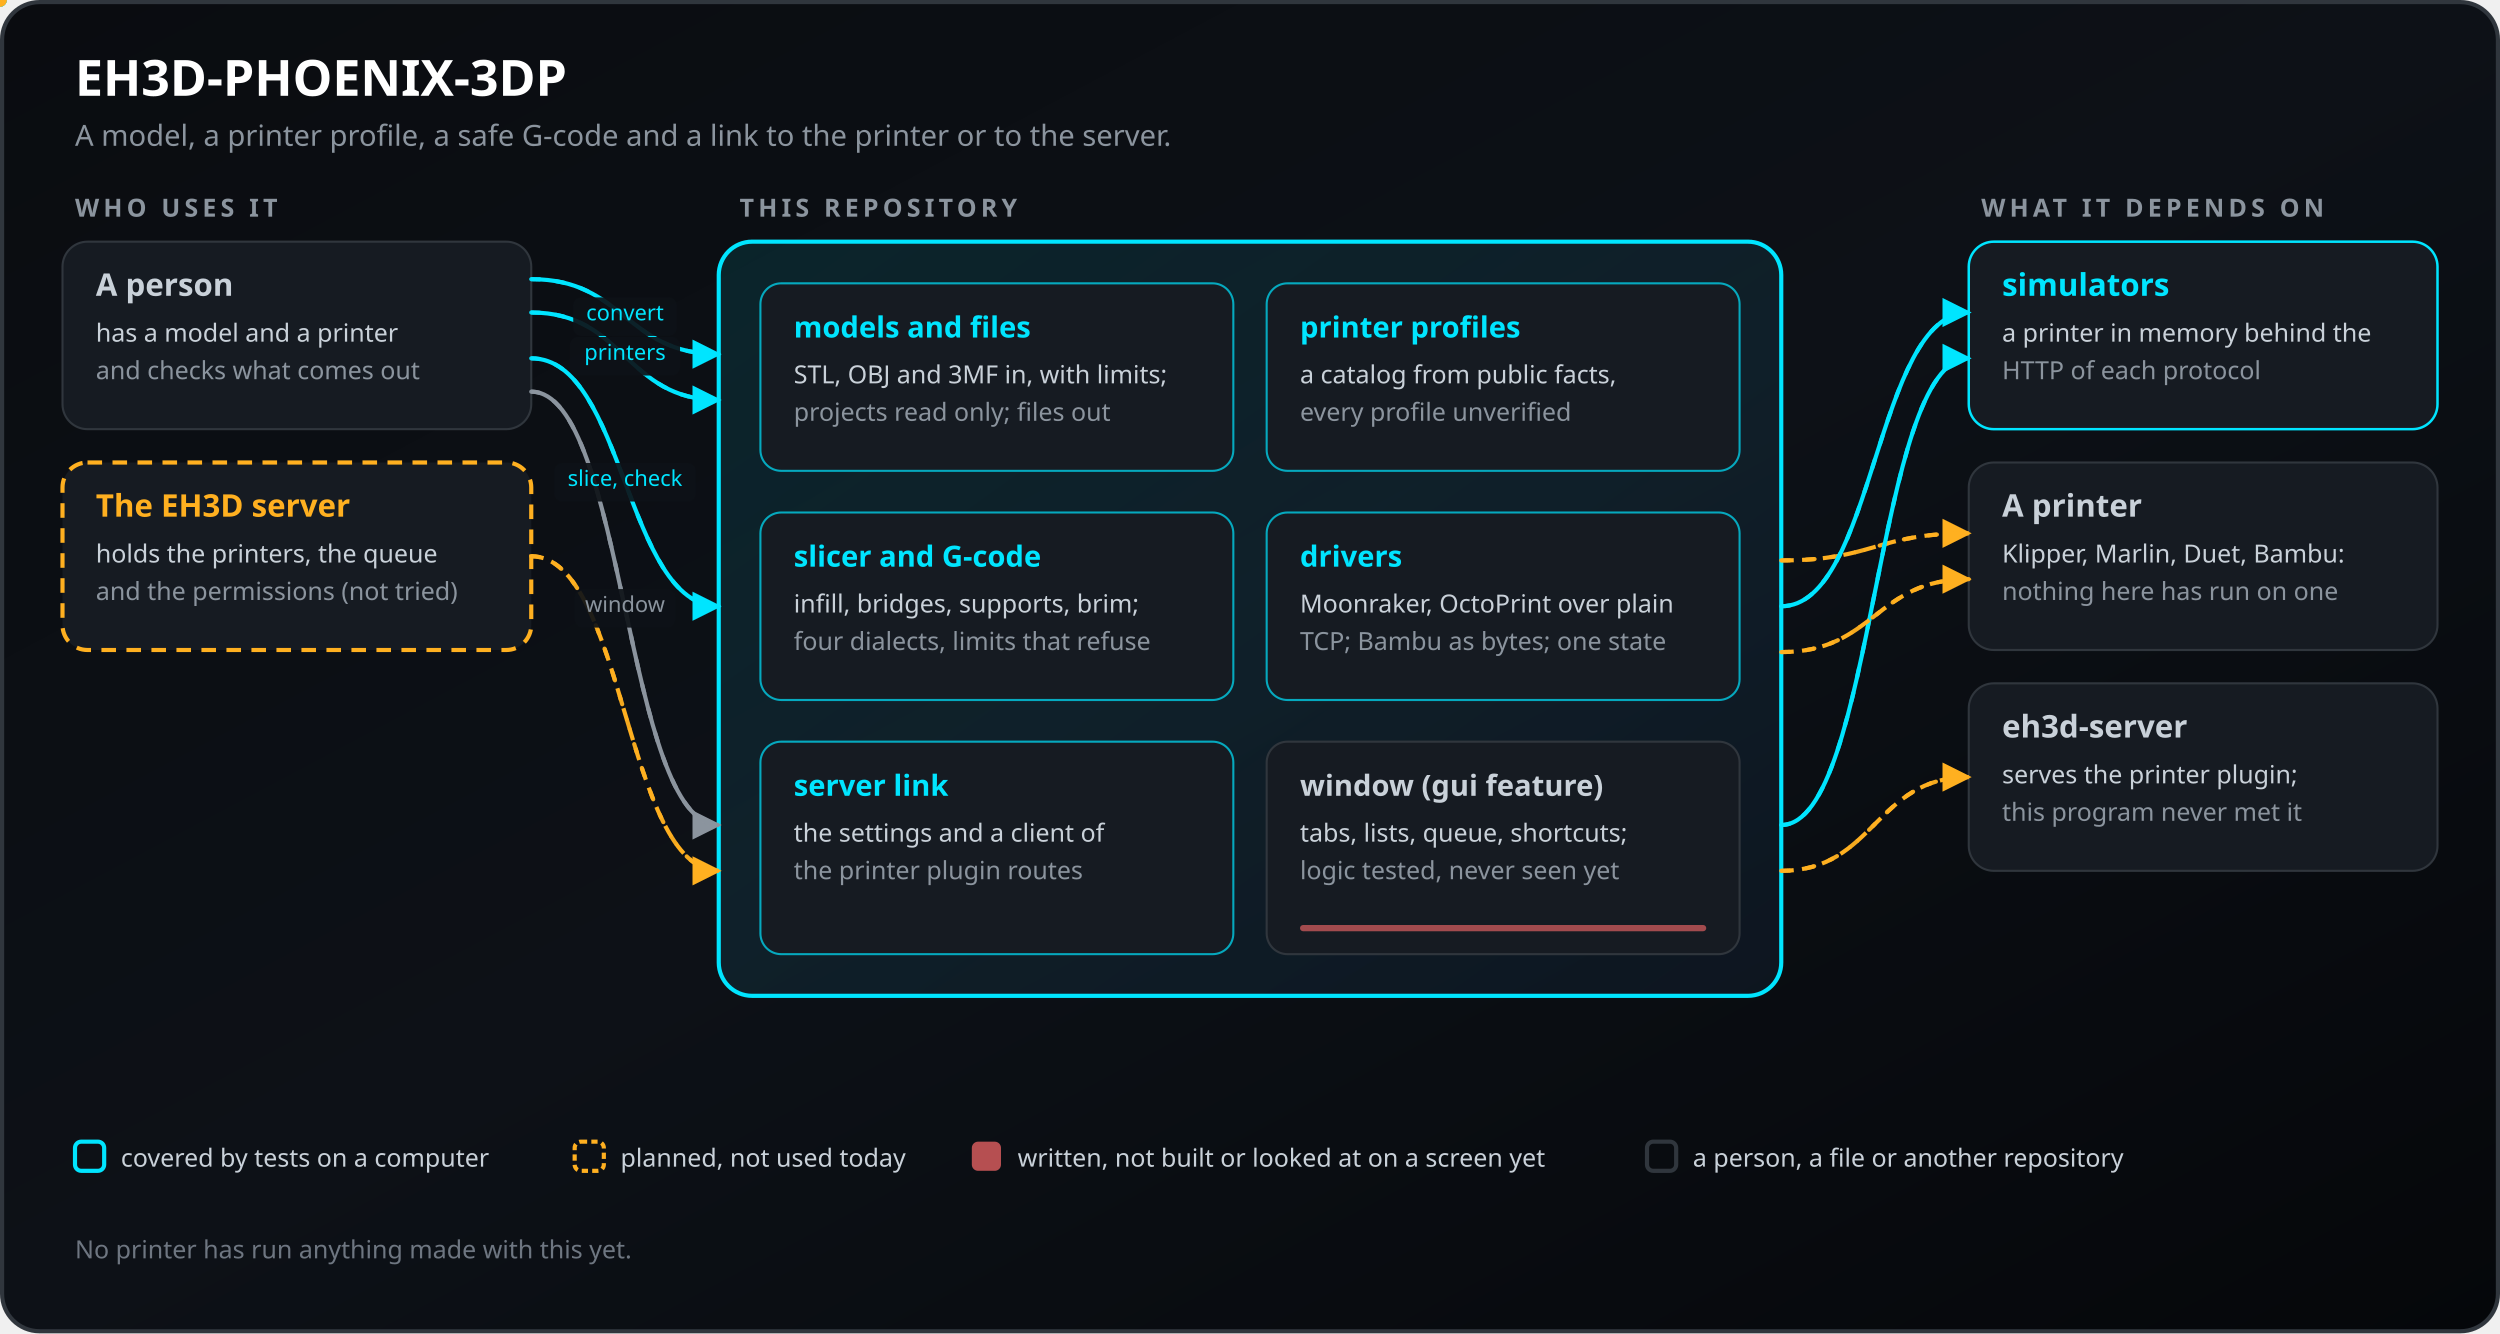
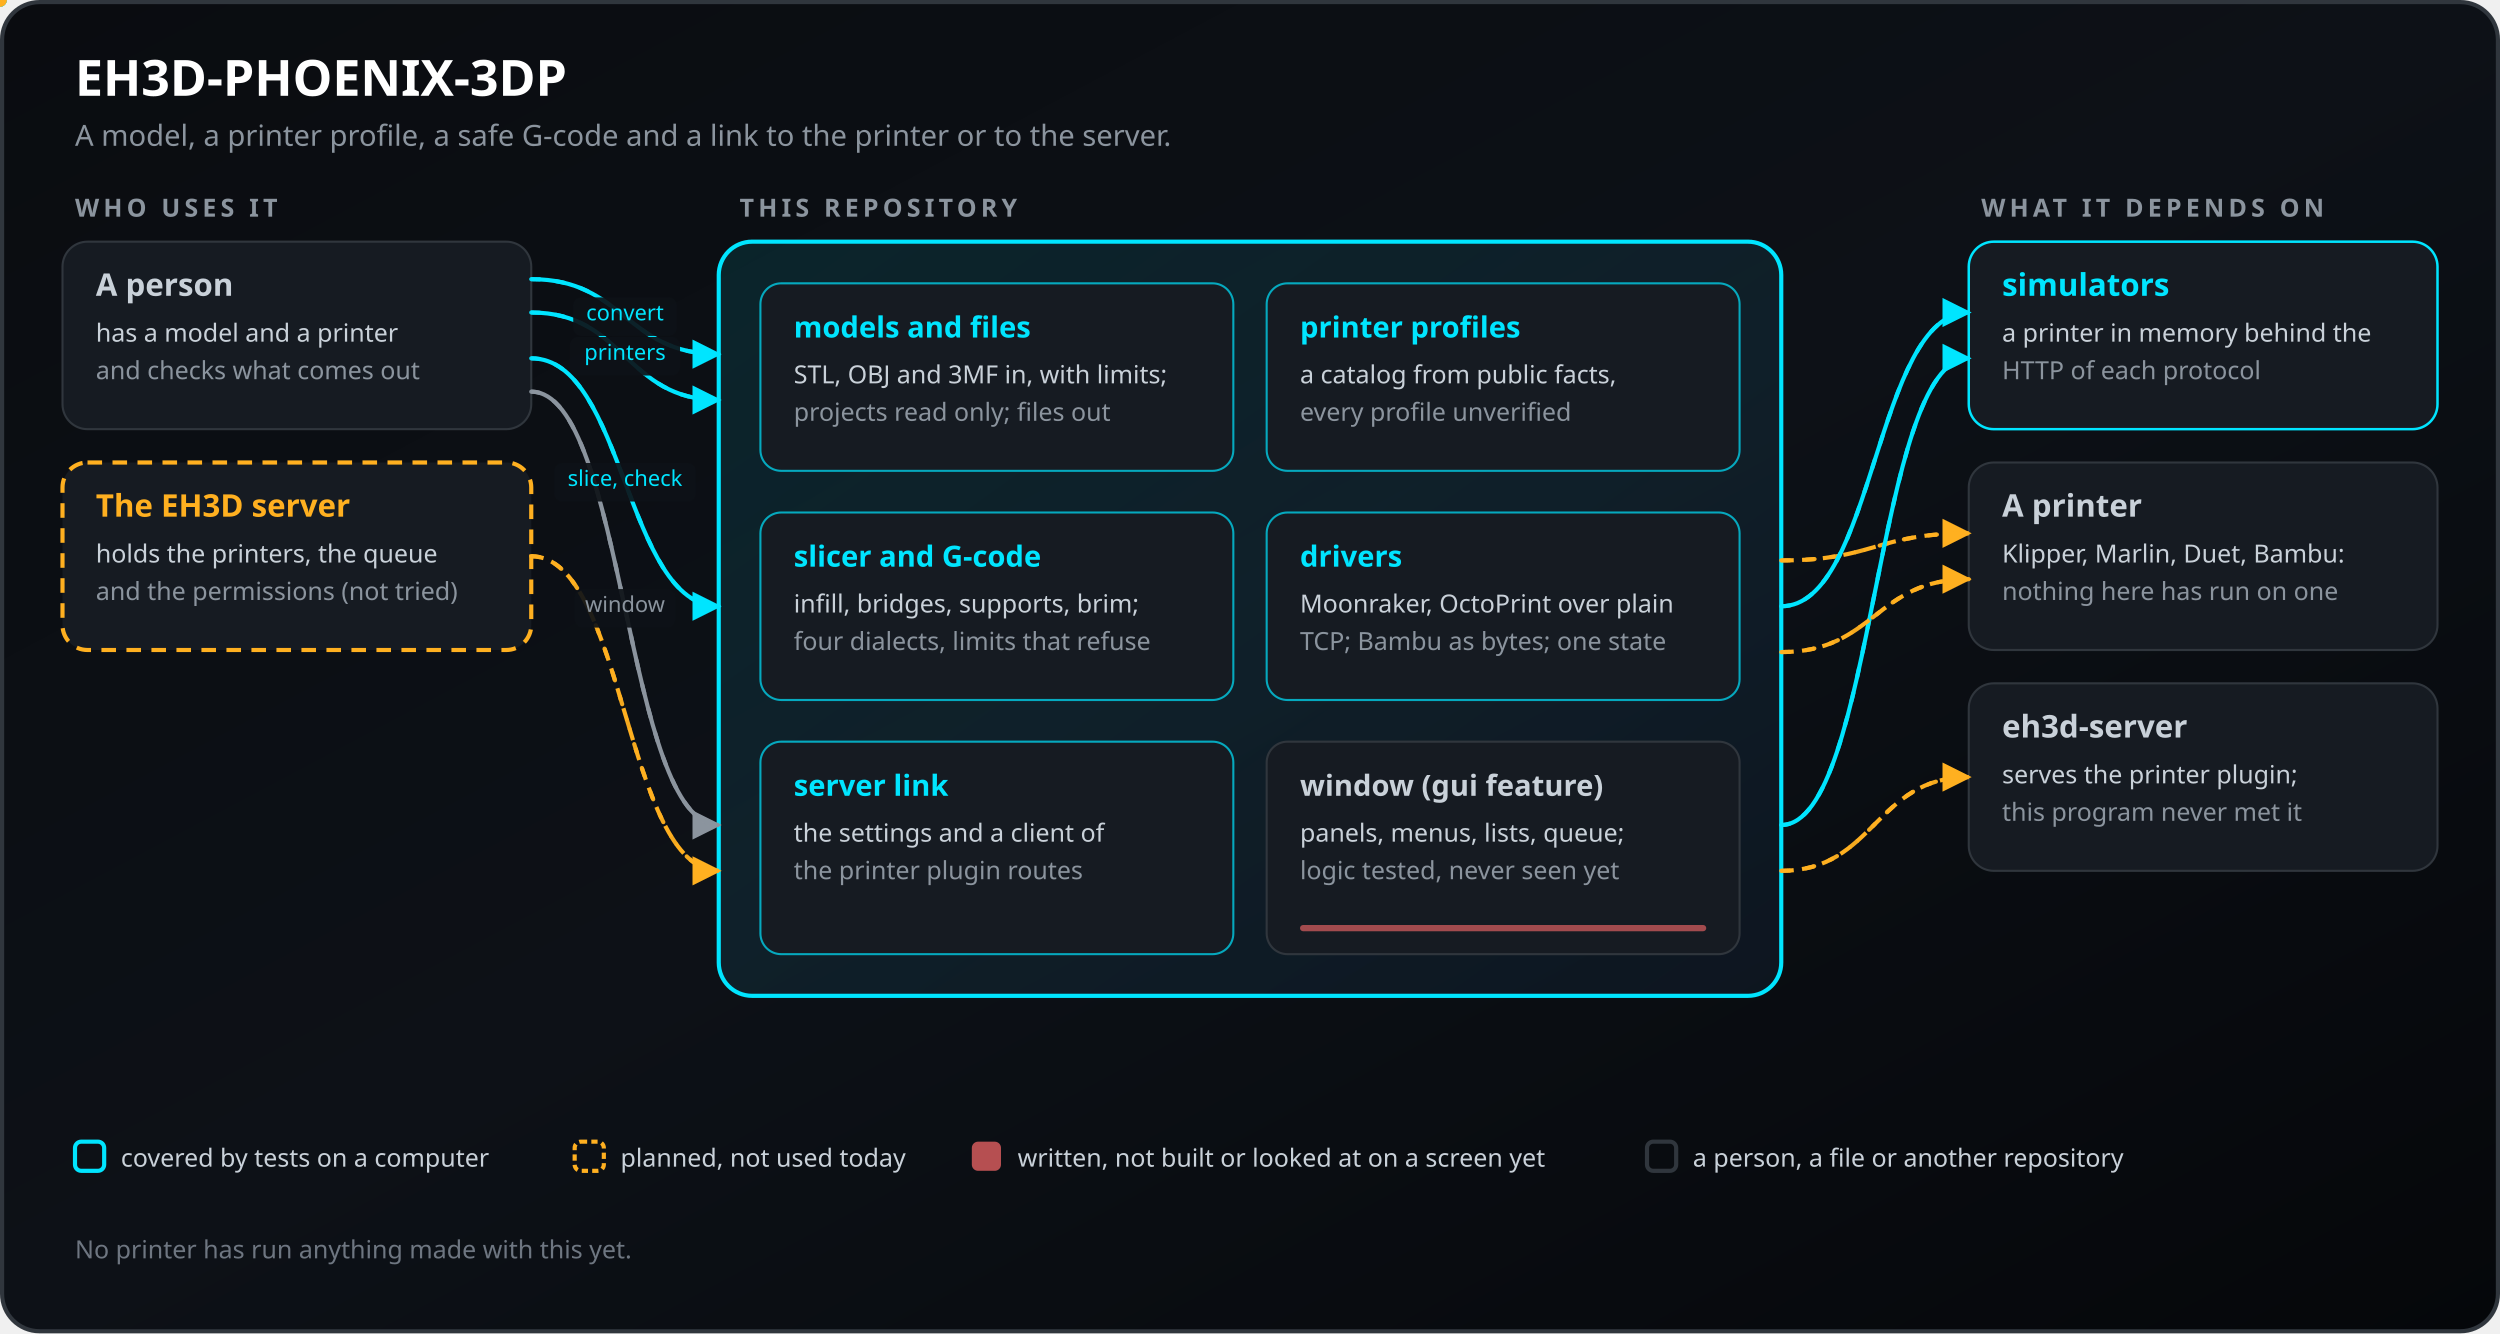
<svg xmlns="http://www.w3.org/2000/svg" viewBox="0 0 1200 640" width="1200" height="640" role="img" aria-labelledby="t d" font-family="'Segoe UI','Noto Sans','Noto Sans CJK SC','Microsoft YaHei','Yu Gothic','Helvetica Neue',Helvetica,Arial,sans-serif">
  <defs>
    <linearGradient id="bg" x1="0" y1="0" x2="1" y2="1">
      <stop offset="0" stop-color="#0A0C10" />
      <stop offset="0.5" stop-color="#0D1117" />
      <stop offset="1" stop-color="#05070A" />
    </linearGradient>
    <linearGradient id="card" x1="0" y1="0" x2="1" y2="1">
      <stop offset="0" stop-color="#121821" />
      <stop offset="1" stop-color="#0B0F15" />
    </linearGradient>
    <linearGradient id="line" x1="0" y1="0" x2="1" y2="0">
      <stop offset="0" stop-color="#00E5FF" />
      <stop offset="1" stop-color="#FF0055" />
    </linearGradient>
    <filter id="glow" x="-50%" y="-50%" width="200%" height="200%">
      <feGaussianBlur stdDeviation="3" result="b" />
      <feMerge>
        <feMergeNode in="b" />
        <feMergeNode in="SourceGraphic" />
      </feMerge>
    </filter>
    <linearGradient id="svc" x1="0" y1="0" x2="1" y2="1">
      <stop offset="0" stop-color="#00E5FF" stop-opacity="0.10" />
      <stop offset="1" stop-color="#4DA3FF" stop-opacity="0.06" />
    </linearGradient>
    <marker id="m00E5FF" viewBox="0 0 10 10" refX="9" refY="5" markerWidth="7" markerHeight="7" orient="auto-start-reverse">
      <path d="M0 0L10 5L0 10z" fill="#00E5FF" />
    </marker>
    <marker id="mC9D1D9" viewBox="0 0 10 10" refX="9" refY="5" markerWidth="7" markerHeight="7" orient="auto-start-reverse">
      <path d="M0 0L10 5L0 10z" fill="#C9D1D9" />
    </marker>
    <marker id="mFFB020" viewBox="0 0 10 10" refX="9" refY="5" markerWidth="7" markerHeight="7" orient="auto-start-reverse">
      <path d="M0 0L10 5L0 10z" fill="#FFB020" />
    </marker>
    <marker id="m30363D" viewBox="0 0 10 10" refX="9" refY="5" markerWidth="7" markerHeight="7" orient="auto-start-reverse">
      <path d="M0 0L10 5L0 10z" fill="#8B949E" />
    </marker>
  </defs>
  <rect x="1" y="1" width="1198" height="638" rx="18" fill="url(#bg)" stroke="#30363D" stroke-width="2" />
  <text x="36" y="46" font-family="'Segoe UI','Noto Sans','Noto Sans CJK SC','Microsoft YaHei','Yu Gothic','Helvetica Neue',Helvetica,Arial,sans-serif" font-size="24" font-weight="700" fill="#FFFFFF" text-anchor="start">EH3D-PHOENIX-3DP</text>
  <text x="36" y="70" font-family="'Segoe UI','Noto Sans','Noto Sans CJK SC','Microsoft YaHei','Yu Gothic','Helvetica Neue',Helvetica,Arial,sans-serif" font-size="14" font-weight="400" fill="#8B949E" text-anchor="start">A model, a printer profile, a safe G-code and a link to the printer or to the server.</text>
  <text x="36" y="104" font-family="'Segoe UI','Noto Sans','Noto Sans CJK SC','Microsoft YaHei','Yu Gothic','Helvetica Neue',Helvetica,Arial,sans-serif" font-size="12" font-weight="700" fill="#8B949E" text-anchor="start" letter-spacing="2">WHO USES IT</text>
  <text x="355" y="104" font-family="'Segoe UI','Noto Sans','Noto Sans CJK SC','Microsoft YaHei','Yu Gothic','Helvetica Neue',Helvetica,Arial,sans-serif" font-size="12" font-weight="700" fill="#8B949E" text-anchor="start" letter-spacing="2">THIS REPOSITORY</text>
  <text x="951" y="104" font-family="'Segoe UI','Noto Sans','Noto Sans CJK SC','Microsoft YaHei','Yu Gothic','Helvetica Neue',Helvetica,Arial,sans-serif" font-size="12" font-weight="700" fill="#8B949E" text-anchor="start" letter-spacing="2">WHAT IT DEPENDS ON</text>
  <rect x="345" y="116" width="510" height="362" rx="16" fill="url(#svc)" stroke="#00E5FF" stroke-width="2">
    <animate attributeName="stroke-opacity" values="0.55;1;0.55" dur="4s" repeatCount="indefinite" />
  </rect>
  <rect x="30" y="116" width="225" height="90" rx="12" fill="#161B22" stroke="#30363D" stroke-width="1" />
  <text x="46" y="142" font-family="'Segoe UI','Noto Sans','Noto Sans CJK SC','Microsoft YaHei','Yu Gothic','Helvetica Neue',Helvetica,Arial,sans-serif" font-size="15" font-weight="700" fill="#C9D1D9" text-anchor="start">A person</text>
  <text x="46" y="164" font-family="'Segoe UI','Noto Sans','Noto Sans CJK SC','Microsoft YaHei','Yu Gothic','Helvetica Neue',Helvetica,Arial,sans-serif" font-size="12" font-weight="400" fill="#C9D1D9" text-anchor="start">has a model and a printer</text>
  <text x="46" y="182" font-family="'Segoe UI','Noto Sans','Noto Sans CJK SC','Microsoft YaHei','Yu Gothic','Helvetica Neue',Helvetica,Arial,sans-serif" font-size="12" font-weight="400" fill="#8B949E" text-anchor="start">and checks what comes out</text>
  <rect x="30" y="222" width="225" height="90" rx="12" fill="#161B22" stroke="#FFB020" stroke-width="2" stroke-dasharray="7 5">
    <animate attributeName="stroke-dashoffset" from="0" to="-24" dur="3s" repeatCount="indefinite" />
  </rect>
  <text x="46" y="248" font-family="'Segoe UI','Noto Sans','Noto Sans CJK SC','Microsoft YaHei','Yu Gothic','Helvetica Neue',Helvetica,Arial,sans-serif" font-size="15" font-weight="700" fill="#FFB020" text-anchor="start">The EH3D server</text>
  <text x="46" y="270" font-family="'Segoe UI','Noto Sans','Noto Sans CJK SC','Microsoft YaHei','Yu Gothic','Helvetica Neue',Helvetica,Arial,sans-serif" font-size="12" font-weight="400" fill="#C9D1D9" text-anchor="start">holds the printers, the queue</text>
  <text x="46" y="288" font-family="'Segoe UI','Noto Sans','Noto Sans CJK SC','Microsoft YaHei','Yu Gothic','Helvetica Neue',Helvetica,Arial,sans-serif" font-size="12" font-weight="400" fill="#8B949E" text-anchor="start">and the permissions (not tried)</text>
  <rect x="365" y="136" width="227" height="90" rx="10" fill="#161B22" stroke="#00E5FF" stroke-width="1" stroke-opacity="0.7">
    <animate attributeName="stroke-opacity" values="0.45;1;0.45;0.45" keyTimes="0;0.08;0.2;1" dur="6s" begin="0s" repeatCount="indefinite" />
    <animate attributeName="stroke-width" values="1;2.4;1;1" keyTimes="0;0.08;0.2;1" dur="6s" begin="0s" repeatCount="indefinite" />
  </rect>
  <text x="381" y="162" font-family="'Segoe UI','Noto Sans','Noto Sans CJK SC','Microsoft YaHei','Yu Gothic','Helvetica Neue',Helvetica,Arial,sans-serif" font-size="14" font-weight="700" fill="#00E5FF" text-anchor="start">models and files</text>
  <text x="381" y="184" font-family="'Segoe UI','Noto Sans','Noto Sans CJK SC','Microsoft YaHei','Yu Gothic','Helvetica Neue',Helvetica,Arial,sans-serif" font-size="12" font-weight="400" fill="#C9D1D9" text-anchor="start">STL, OBJ and 3MF in, with limits;</text>
  <text x="381" y="202" font-family="'Segoe UI','Noto Sans','Noto Sans CJK SC','Microsoft YaHei','Yu Gothic','Helvetica Neue',Helvetica,Arial,sans-serif" font-size="12" font-weight="400" fill="#8B949E" text-anchor="start">projects read only; files out</text>
  <rect x="608" y="136" width="227" height="90" rx="10" fill="#161B22" stroke="#00E5FF" stroke-width="1" stroke-opacity="0.7">
    <animate attributeName="stroke-opacity" values="0.45;1;0.45;0.45" keyTimes="0;0.08;0.2;1" dur="6s" begin="1s" repeatCount="indefinite" />
    <animate attributeName="stroke-width" values="1;2.4;1;1" keyTimes="0;0.08;0.2;1" dur="6s" begin="1s" repeatCount="indefinite" />
  </rect>
  <text x="624" y="162" font-family="'Segoe UI','Noto Sans','Noto Sans CJK SC','Microsoft YaHei','Yu Gothic','Helvetica Neue',Helvetica,Arial,sans-serif" font-size="14" font-weight="700" fill="#00E5FF" text-anchor="start">printer profiles</text>
  <text x="624" y="184" font-family="'Segoe UI','Noto Sans','Noto Sans CJK SC','Microsoft YaHei','Yu Gothic','Helvetica Neue',Helvetica,Arial,sans-serif" font-size="12" font-weight="400" fill="#C9D1D9" text-anchor="start">a catalog from public facts,</text>
  <text x="624" y="202" font-family="'Segoe UI','Noto Sans','Noto Sans CJK SC','Microsoft YaHei','Yu Gothic','Helvetica Neue',Helvetica,Arial,sans-serif" font-size="12" font-weight="400" fill="#8B949E" text-anchor="start">every profile unverified</text>
  <rect x="365" y="246" width="227" height="90" rx="10" fill="#161B22" stroke="#00E5FF" stroke-width="1" stroke-opacity="0.7">
    <animate attributeName="stroke-opacity" values="0.45;1;0.45;0.45" keyTimes="0;0.08;0.2;1" dur="6s" begin="2s" repeatCount="indefinite" />
    <animate attributeName="stroke-width" values="1;2.4;1;1" keyTimes="0;0.08;0.2;1" dur="6s" begin="2s" repeatCount="indefinite" />
  </rect>
  <text x="381" y="272" font-family="'Segoe UI','Noto Sans','Noto Sans CJK SC','Microsoft YaHei','Yu Gothic','Helvetica Neue',Helvetica,Arial,sans-serif" font-size="14" font-weight="700" fill="#00E5FF" text-anchor="start">slicer and G-code</text>
  <text x="381" y="294" font-family="'Segoe UI','Noto Sans','Noto Sans CJK SC','Microsoft YaHei','Yu Gothic','Helvetica Neue',Helvetica,Arial,sans-serif" font-size="12" font-weight="400" fill="#C9D1D9" text-anchor="start">infill, bridges, supports, brim;</text>
  <text x="381" y="312" font-family="'Segoe UI','Noto Sans','Noto Sans CJK SC','Microsoft YaHei','Yu Gothic','Helvetica Neue',Helvetica,Arial,sans-serif" font-size="12" font-weight="400" fill="#8B949E" text-anchor="start">four dialects, limits that refuse</text>
  <rect x="608" y="246" width="227" height="90" rx="10" fill="#161B22" stroke="#00E5FF" stroke-width="1" stroke-opacity="0.7">
    <animate attributeName="stroke-opacity" values="0.45;1;0.45;0.45" keyTimes="0;0.08;0.2;1" dur="6s" begin="3s" repeatCount="indefinite" />
    <animate attributeName="stroke-width" values="1;2.4;1;1" keyTimes="0;0.08;0.2;1" dur="6s" begin="3s" repeatCount="indefinite" />
  </rect>
  <text x="624" y="272" font-family="'Segoe UI','Noto Sans','Noto Sans CJK SC','Microsoft YaHei','Yu Gothic','Helvetica Neue',Helvetica,Arial,sans-serif" font-size="14" font-weight="700" fill="#00E5FF" text-anchor="start">drivers</text>
  <text x="624" y="294" font-family="'Segoe UI','Noto Sans','Noto Sans CJK SC','Microsoft YaHei','Yu Gothic','Helvetica Neue',Helvetica,Arial,sans-serif" font-size="12" font-weight="400" fill="#C9D1D9" text-anchor="start">Moonraker, OctoPrint over plain</text>
  <text x="624" y="312" font-family="'Segoe UI','Noto Sans','Noto Sans CJK SC','Microsoft YaHei','Yu Gothic','Helvetica Neue',Helvetica,Arial,sans-serif" font-size="12" font-weight="400" fill="#8B949E" text-anchor="start">TCP; Bambu as bytes; one state</text>
  <rect x="365" y="356" width="227" height="102" rx="10" fill="#161B22" stroke="#00E5FF" stroke-width="1" stroke-opacity="0.7">
    <animate attributeName="stroke-opacity" values="0.45;1;0.45;0.45" keyTimes="0;0.08;0.2;1" dur="6s" begin="4s" repeatCount="indefinite" />
    <animate attributeName="stroke-width" values="1;2.4;1;1" keyTimes="0;0.08;0.2;1" dur="6s" begin="4s" repeatCount="indefinite" />
  </rect>
  <text x="381" y="382" font-family="'Segoe UI','Noto Sans','Noto Sans CJK SC','Microsoft YaHei','Yu Gothic','Helvetica Neue',Helvetica,Arial,sans-serif" font-size="14" font-weight="700" fill="#00E5FF" text-anchor="start">server link</text>
  <text x="381" y="404" font-family="'Segoe UI','Noto Sans','Noto Sans CJK SC','Microsoft YaHei','Yu Gothic','Helvetica Neue',Helvetica,Arial,sans-serif" font-size="12" font-weight="400" fill="#C9D1D9" text-anchor="start">the settings and a client of</text>
  <text x="381" y="422" font-family="'Segoe UI','Noto Sans','Noto Sans CJK SC','Microsoft YaHei','Yu Gothic','Helvetica Neue',Helvetica,Arial,sans-serif" font-size="12" font-weight="400" fill="#8B949E" text-anchor="start">the printer plugin routes</text>
  <rect x="608" y="356" width="227" height="102" rx="10" fill="#161B22" stroke="#30363D" stroke-width="1">
    <animate attributeName="stroke-opacity" values="0.45;1;0.45;0.45" keyTimes="0;0.08;0.2;1" dur="6s" begin="5s" repeatCount="indefinite" />
    <animate attributeName="stroke-width" values="1;2.4;1;1" keyTimes="0;0.08;0.2;1" dur="6s" begin="5s" repeatCount="indefinite" />
  </rect>
  <text x="624" y="382" font-family="'Segoe UI','Noto Sans','Noto Sans CJK SC','Microsoft YaHei','Yu Gothic','Helvetica Neue',Helvetica,Arial,sans-serif" font-size="14" font-weight="700" fill="#C9D1D9" text-anchor="start">window (gui feature)</text>
-   <text x="624" y="404" font-family="'Segoe UI','Noto Sans','Noto Sans CJK SC','Microsoft YaHei','Yu Gothic','Helvetica Neue',Helvetica,Arial,sans-serif" font-size="12" font-weight="400" fill="#C9D1D9" text-anchor="start">tabs, lists, queue, shortcuts;</text>
+   <text x="624" y="404" font-family="'Segoe UI','Noto Sans','Noto Sans CJK SC','Microsoft YaHei','Yu Gothic','Helvetica Neue',Helvetica,Arial,sans-serif" font-size="12" font-weight="400" fill="#C9D1D9" text-anchor="start">panels, menus, lists, queue;</text>
  <text x="624" y="422" font-family="'Segoe UI','Noto Sans','Noto Sans CJK SC','Microsoft YaHei','Yu Gothic','Helvetica Neue',Helvetica,Arial,sans-serif" font-size="12" font-weight="400" fill="#8B949E" text-anchor="start">logic tested, never seen yet</text>
  <rect x="624" y="444" width="195" height="3" rx="1.5" fill="#FF6B6B" opacity="0.6">
    <animate attributeName="opacity" values="0.25;0.85;0.25" dur="2.8s" repeatCount="indefinite" />
  </rect>
  <rect x="945" y="116" width="225" height="90" rx="12" fill="#161B22" stroke="#00E5FF" stroke-width="1.2" />
  <text x="961" y="142" font-family="'Segoe UI','Noto Sans','Noto Sans CJK SC','Microsoft YaHei','Yu Gothic','Helvetica Neue',Helvetica,Arial,sans-serif" font-size="15" font-weight="700" fill="#00E5FF" text-anchor="start">simulators</text>
  <text x="961" y="164" font-family="'Segoe UI','Noto Sans','Noto Sans CJK SC','Microsoft YaHei','Yu Gothic','Helvetica Neue',Helvetica,Arial,sans-serif" font-size="12" font-weight="400" fill="#C9D1D9" text-anchor="start">a printer in memory behind the</text>
  <text x="961" y="182" font-family="'Segoe UI','Noto Sans','Noto Sans CJK SC','Microsoft YaHei','Yu Gothic','Helvetica Neue',Helvetica,Arial,sans-serif" font-size="12" font-weight="400" fill="#8B949E" text-anchor="start">HTTP of each protocol</text>
  <rect x="945" y="222" width="225" height="90" rx="12" fill="#161B22" stroke="#30363D" stroke-width="1" />
  <text x="961" y="248" font-family="'Segoe UI','Noto Sans','Noto Sans CJK SC','Microsoft YaHei','Yu Gothic','Helvetica Neue',Helvetica,Arial,sans-serif" font-size="15" font-weight="700" fill="#C9D1D9" text-anchor="start">A printer</text>
  <text x="961" y="270" font-family="'Segoe UI','Noto Sans','Noto Sans CJK SC','Microsoft YaHei','Yu Gothic','Helvetica Neue',Helvetica,Arial,sans-serif" font-size="12" font-weight="400" fill="#C9D1D9" text-anchor="start">Klipper, Marlin, Duet, Bambu:</text>
  <text x="961" y="288" font-family="'Segoe UI','Noto Sans','Noto Sans CJK SC','Microsoft YaHei','Yu Gothic','Helvetica Neue',Helvetica,Arial,sans-serif" font-size="12" font-weight="400" fill="#8B949E" text-anchor="start">nothing here has run on one</text>
  <rect x="945" y="328" width="225" height="90" rx="12" fill="#161B22" stroke="#30363D" stroke-width="1" />
  <text x="961" y="354" font-family="'Segoe UI','Noto Sans','Noto Sans CJK SC','Microsoft YaHei','Yu Gothic','Helvetica Neue',Helvetica,Arial,sans-serif" font-size="15" font-weight="700" fill="#C9D1D9" text-anchor="start">eh3d-server</text>
  <text x="961" y="376" font-family="'Segoe UI','Noto Sans','Noto Sans CJK SC','Microsoft YaHei','Yu Gothic','Helvetica Neue',Helvetica,Arial,sans-serif" font-size="12" font-weight="400" fill="#C9D1D9" text-anchor="start">serves the printer plugin;</text>
  <text x="961" y="394" font-family="'Segoe UI','Noto Sans','Noto Sans CJK SC','Microsoft YaHei','Yu Gothic','Helvetica Neue',Helvetica,Arial,sans-serif" font-size="12" font-weight="400" fill="#8B949E" text-anchor="start">this program never met it</text>
  <path id="p0" d="M255 134 C300 134 300 170 345 170" stroke="#00E5FF" stroke-width="2" fill="none" marker-end="url(#m00E5FF)" />
  <path d="M255 134 C300 134 300 170 345 170" stroke="#00E5FF" stroke-width="2" fill="none" stroke-linecap="round" stroke-dasharray="4 8" opacity="0.95">
    <animate attributeName="stroke-dashoffset" from="0" to="-24" dur="1.2s" repeatCount="indefinite" />
  </path>
  <circle r="3.2" fill="#00E5FF">
    <animateMotion dur="1.8s" begin="0.00s" repeatCount="indefinite">
      <mpath href="#p0" />
    </animateMotion>
    <animate attributeName="opacity" values="0;1;1;0" keyTimes="0;0.15;0.85;1" dur="1.8s" begin="0.00s" repeatCount="indefinite" />
  </circle>
  <path id="p1" d="M255 150 C300 150 300 192 345 192" stroke="#00E5FF" stroke-width="2" fill="none" marker-end="url(#m00E5FF)" />
  <path d="M255 150 C300 150 300 192 345 192" stroke="#00E5FF" stroke-width="2" fill="none" stroke-linecap="round" stroke-dasharray="4 8" opacity="0.95">
    <animate attributeName="stroke-dashoffset" from="0" to="-24" dur="1.2s" repeatCount="indefinite" />
  </path>
  <circle r="3.2" fill="#00E5FF">
    <animateMotion dur="1.8s" begin="0.35s" repeatCount="indefinite">
      <mpath href="#p1" />
    </animateMotion>
    <animate attributeName="opacity" values="0;1;1;0" keyTimes="0;0.15;0.85;1" dur="1.8s" begin="0.35s" repeatCount="indefinite" />
  </circle>
  <path id="p2" d="M255 172 C300 172 300 291 345 291" stroke="#00E5FF" stroke-width="2" fill="none" marker-end="url(#m00E5FF)" />
  <path d="M255 172 C300 172 300 291 345 291" stroke="#00E5FF" stroke-width="2" fill="none" stroke-linecap="round" stroke-dasharray="4 8" opacity="0.95">
    <animate attributeName="stroke-dashoffset" from="0" to="-24" dur="1.2s" repeatCount="indefinite" />
  </path>
  <circle r="3.2" fill="#00E5FF">
    <animateMotion dur="1.8s" begin="0.70s" repeatCount="indefinite">
      <mpath href="#p2" />
    </animateMotion>
    <animate attributeName="opacity" values="0;1;1;0" keyTimes="0;0.15;0.85;1" dur="1.8s" begin="0.70s" repeatCount="indefinite" />
  </circle>
  <path id="p3" d="M255 188 C300 188 300 396 345 396" stroke="#8B949E" stroke-width="2" fill="none" marker-end="url(#m30363D)" />
  <path d="M255 188 C300 188 300 396 345 396" stroke="#8B949E" stroke-width="2" fill="none" stroke-linecap="round" stroke-dasharray="4 8" opacity="0.95">
    <animate attributeName="stroke-dashoffset" from="0" to="-24" dur="1.2s" repeatCount="indefinite" />
  </path>
  <circle r="3.2" fill="#8B949E">
    <animateMotion dur="1.8s" begin="1.05s" repeatCount="indefinite">
      <mpath href="#p3" />
    </animateMotion>
    <animate attributeName="opacity" values="0;1;1;0" keyTimes="0;0.15;0.85;1" dur="1.8s" begin="1.05s" repeatCount="indefinite" />
  </circle>
  <path id="p4" d="M255 267 C300 267 300 418 345 418" stroke="#FFB020" stroke-width="2" fill="none" stroke-dasharray="6 4" marker-end="url(#mFFB020)" />
  <path d="M255 267 C300 267 300 418 345 418" stroke="#FFB020" stroke-width="2" fill="none" stroke-linecap="round" stroke-dasharray="4 8" opacity="0.95">
    <animate attributeName="stroke-dashoffset" from="0" to="-24" dur="1.2s" repeatCount="indefinite" />
  </path>
  <circle r="3.2" fill="#FFB020">
    <animateMotion dur="1.8s" begin="1.40s" repeatCount="indefinite">
      <mpath href="#p4" />
    </animateMotion>
    <animate attributeName="opacity" values="0;1;1;0" keyTimes="0;0.15;0.85;1" dur="1.8s" begin="1.40s" repeatCount="indefinite" />
  </circle>
  <path id="p5" d="M855 269 C900 269 900 256 945 256" stroke="#FFB020" stroke-width="2" fill="none" stroke-dasharray="6 4" marker-end="url(#mFFB020)" />
  <path d="M855 269 C900 269 900 256 945 256" stroke="#FFB020" stroke-width="2" fill="none" stroke-linecap="round" stroke-dasharray="4 8" opacity="0.95">
    <animate attributeName="stroke-dashoffset" from="0" to="-24" dur="1.2s" repeatCount="indefinite" />
  </path>
  <circle r="3.2" fill="#FFB020">
    <animateMotion dur="1.8s" begin="1.75s" repeatCount="indefinite">
      <mpath href="#p5" />
    </animateMotion>
    <animate attributeName="opacity" values="0;1;1;0" keyTimes="0;0.15;0.85;1" dur="1.8s" begin="1.75s" repeatCount="indefinite" />
  </circle>
  <path id="p6" d="M855 291 C900 291 900 150 945 150" stroke="#00E5FF" stroke-width="2" fill="none" marker-end="url(#m00E5FF)" />
  <path d="M855 291 C900 291 900 150 945 150" stroke="#00E5FF" stroke-width="2" fill="none" stroke-linecap="round" stroke-dasharray="4 8" opacity="0.95">
    <animate attributeName="stroke-dashoffset" from="0" to="-24" dur="1.2s" repeatCount="indefinite" />
  </path>
  <circle r="3.2" fill="#00E5FF">
    <animateMotion dur="1.8s" begin="2.10s" repeatCount="indefinite">
      <mpath href="#p6" />
    </animateMotion>
    <animate attributeName="opacity" values="0;1;1;0" keyTimes="0;0.15;0.85;1" dur="1.8s" begin="2.10s" repeatCount="indefinite" />
  </circle>
  <path id="p7" d="M855 396 C900 396 900 172 945 172" stroke="#00E5FF" stroke-width="2" fill="none" marker-end="url(#m00E5FF)" />
  <path d="M855 396 C900 396 900 172 945 172" stroke="#00E5FF" stroke-width="2" fill="none" stroke-linecap="round" stroke-dasharray="4 8" opacity="0.95">
    <animate attributeName="stroke-dashoffset" from="0" to="-24" dur="1.2s" repeatCount="indefinite" />
  </path>
  <circle r="3.2" fill="#00E5FF">
    <animateMotion dur="1.8s" begin="2.45s" repeatCount="indefinite">
      <mpath href="#p7" />
    </animateMotion>
    <animate attributeName="opacity" values="0;1;1;0" keyTimes="0;0.15;0.85;1" dur="1.8s" begin="2.45s" repeatCount="indefinite" />
  </circle>
  <path id="p8" d="M855 313 C900 313 900 278 945 278" stroke="#FFB020" stroke-width="2" fill="none" stroke-dasharray="6 4" marker-end="url(#mFFB020)" />
  <path d="M855 313 C900 313 900 278 945 278" stroke="#FFB020" stroke-width="2" fill="none" stroke-linecap="round" stroke-dasharray="4 8" opacity="0.95">
    <animate attributeName="stroke-dashoffset" from="0" to="-24" dur="1.2s" repeatCount="indefinite" />
  </path>
  <circle r="3.2" fill="#FFB020">
    <animateMotion dur="1.8s" begin="2.80s" repeatCount="indefinite">
      <mpath href="#p8" />
    </animateMotion>
    <animate attributeName="opacity" values="0;1;1;0" keyTimes="0;0.15;0.85;1" dur="1.8s" begin="2.80s" repeatCount="indefinite" />
  </circle>
  <path id="p9" d="M855 418 C900 418 900 373 945 373" stroke="#FFB020" stroke-width="2" fill="none" stroke-dasharray="6 4" marker-end="url(#mFFB020)" />
  <path d="M855 418 C900 418 900 373 945 373" stroke="#FFB020" stroke-width="2" fill="none" stroke-linecap="round" stroke-dasharray="4 8" opacity="0.95">
    <animate attributeName="stroke-dashoffset" from="0" to="-24" dur="1.2s" repeatCount="indefinite" />
  </path>
  <circle r="3.2" fill="#FFB020">
    <animateMotion dur="1.8s" begin="3.15s" repeatCount="indefinite">
      <mpath href="#p9" />
    </animateMotion>
    <animate attributeName="opacity" values="0;1;1;0" keyTimes="0;0.15;0.85;1" dur="1.8s" begin="3.15s" repeatCount="indefinite" />
  </circle>
  <rect x="275.155" y="142.75" width="49.69" height="18.5" rx="4" fill="#0D1117" opacity="0.92" />
  <text x="300" y="153.75" font-family="'Segoe UI','Noto Sans','Noto Sans CJK SC','Microsoft YaHei','Yu Gothic','Helvetica Neue',Helvetica,Arial,sans-serif" font-size="10.5" font-weight="400" fill="#00E5FF" text-anchor="middle">convert</text>
  <rect x="273.58" y="161.75" width="52.84" height="18.5" rx="4" fill="#0D1117" opacity="0.92" />
  <text x="300" y="172.75" font-family="'Segoe UI','Noto Sans','Noto Sans CJK SC','Microsoft YaHei','Yu Gothic','Helvetica Neue',Helvetica,Arial,sans-serif" font-size="10.5" font-weight="400" fill="#00E5FF" text-anchor="middle">printers</text>
  <rect x="266.02" y="222.25" width="67.96" height="18.5" rx="4" fill="#0D1117" opacity="0.92" />
  <text x="300" y="233.25" font-family="'Segoe UI','Noto Sans','Noto Sans CJK SC','Microsoft YaHei','Yu Gothic','Helvetica Neue',Helvetica,Arial,sans-serif" font-size="10.5" font-weight="400" fill="#00E5FF" text-anchor="middle">slice, check</text>
  <rect x="275.89" y="282.75" width="48.22" height="18.5" rx="4" fill="#0D1117" opacity="0.92" />
  <text x="300" y="293.75" font-family="'Segoe UI','Noto Sans','Noto Sans CJK SC','Microsoft YaHei','Yu Gothic','Helvetica Neue',Helvetica,Arial,sans-serif" font-size="10.5" font-weight="400" fill="#8B949E" text-anchor="middle">window</text>
  <rect x="36" y="548" width="14" height="14" rx="3" fill="none" stroke="#00E5FF" stroke-width="2" />
  <text x="58" y="560" font-family="'Segoe UI','Noto Sans','Noto Sans CJK SC','Microsoft YaHei','Yu Gothic','Helvetica Neue',Helvetica,Arial,sans-serif" font-size="12" font-weight="400" fill="#C9D1D9" text-anchor="start">covered by tests on a computer</text>
  <rect x="275.84" y="548" width="14" height="14" rx="3" fill="none" stroke="#FFB020" stroke-width="2" stroke-dasharray="3 2" />
  <text x="297.84" y="560" font-family="'Segoe UI','Noto Sans','Noto Sans CJK SC','Microsoft YaHei','Yu Gothic','Helvetica Neue',Helvetica,Arial,sans-serif" font-size="12" font-weight="400" fill="#C9D1D9" text-anchor="start">planned, not used today</text>
  <rect x="466.48" y="548" width="14" height="14" rx="3" fill="#FF6B6B" opacity="0.7" />
  <text x="488.48" y="560" font-family="'Segoe UI','Noto Sans','Noto Sans CJK SC','Microsoft YaHei','Yu Gothic','Helvetica Neue',Helvetica,Arial,sans-serif" font-size="12" font-weight="400" fill="#C9D1D9" text-anchor="start">written, not built or looked at on a screen yet</text>
  <rect x="790.56" y="548" width="14" height="14" rx="3" fill="none" stroke="#30363D" stroke-width="2" />
  <text x="812.56" y="560" font-family="'Segoe UI','Noto Sans','Noto Sans CJK SC','Microsoft YaHei','Yu Gothic','Helvetica Neue',Helvetica,Arial,sans-serif" font-size="12" font-weight="400" fill="#C9D1D9" text-anchor="start">a person, a file or another repository</text>
  <text x="36" y="604" font-family="'Segoe UI','Noto Sans','Noto Sans CJK SC','Microsoft YaHei','Yu Gothic','Helvetica Neue',Helvetica,Arial,sans-serif" font-size="12" font-weight="400" fill="#6E7681" text-anchor="start">No printer has run anything made with this yet.</text>
</svg>
